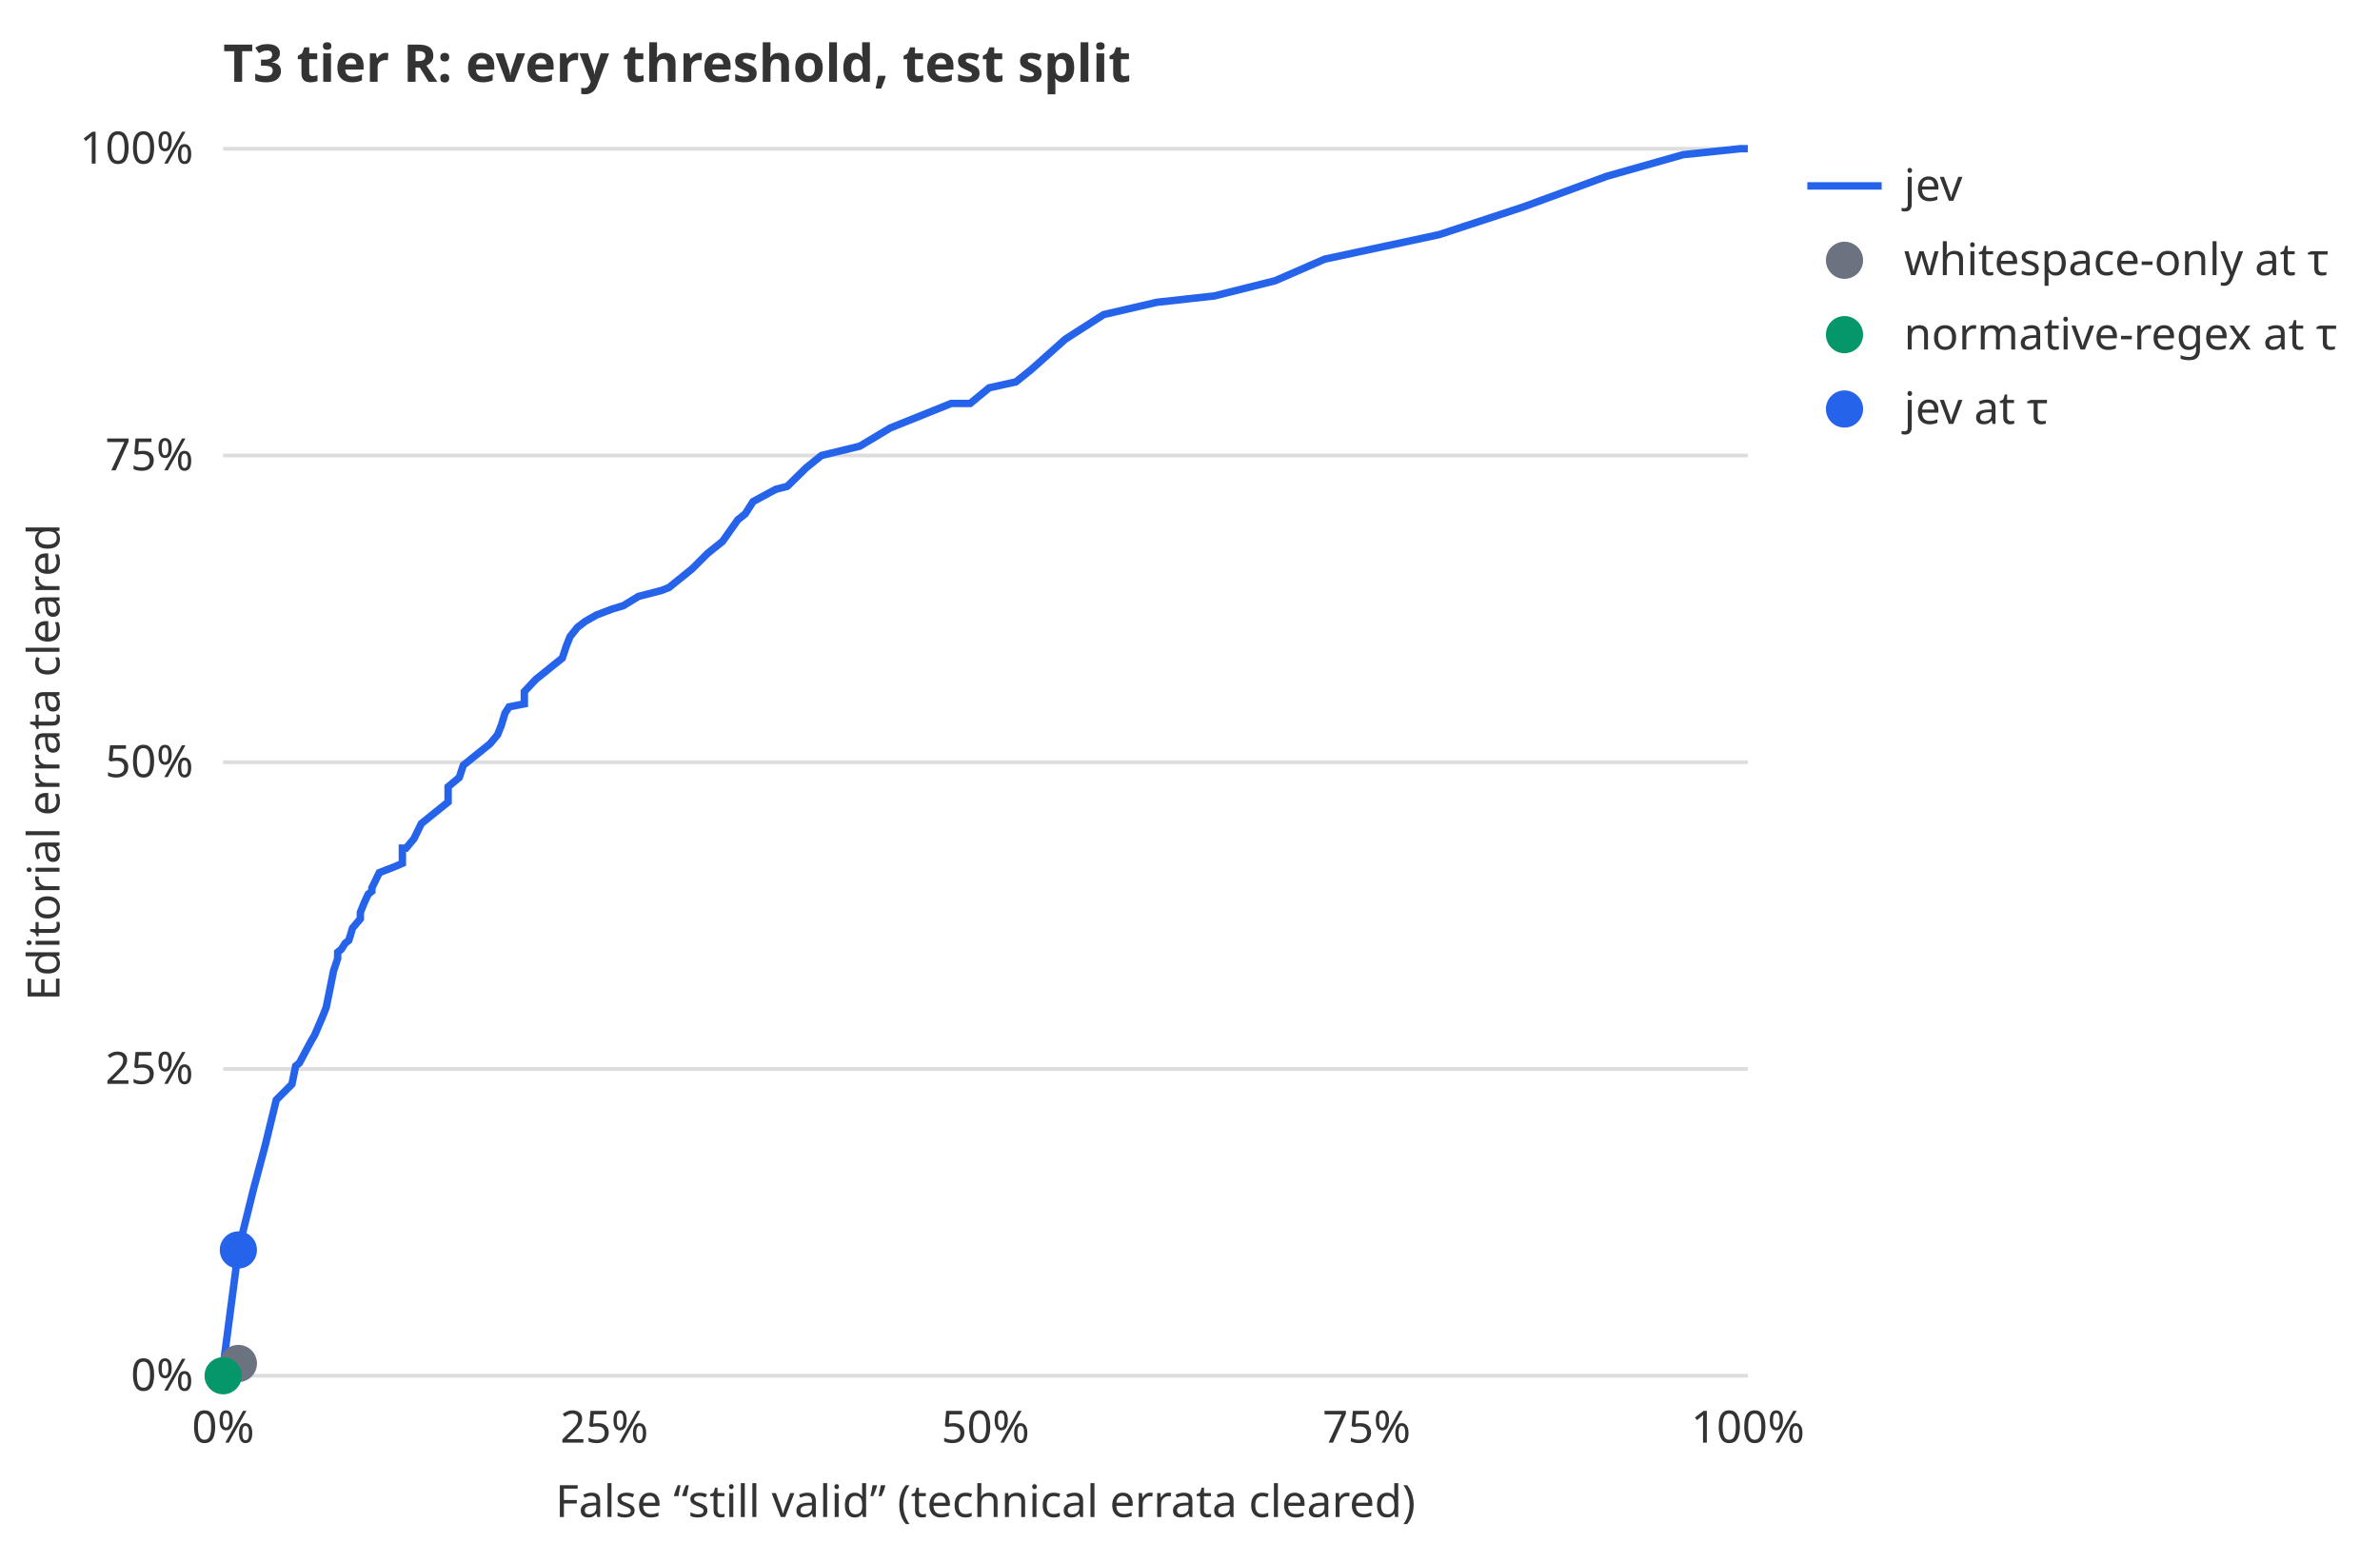
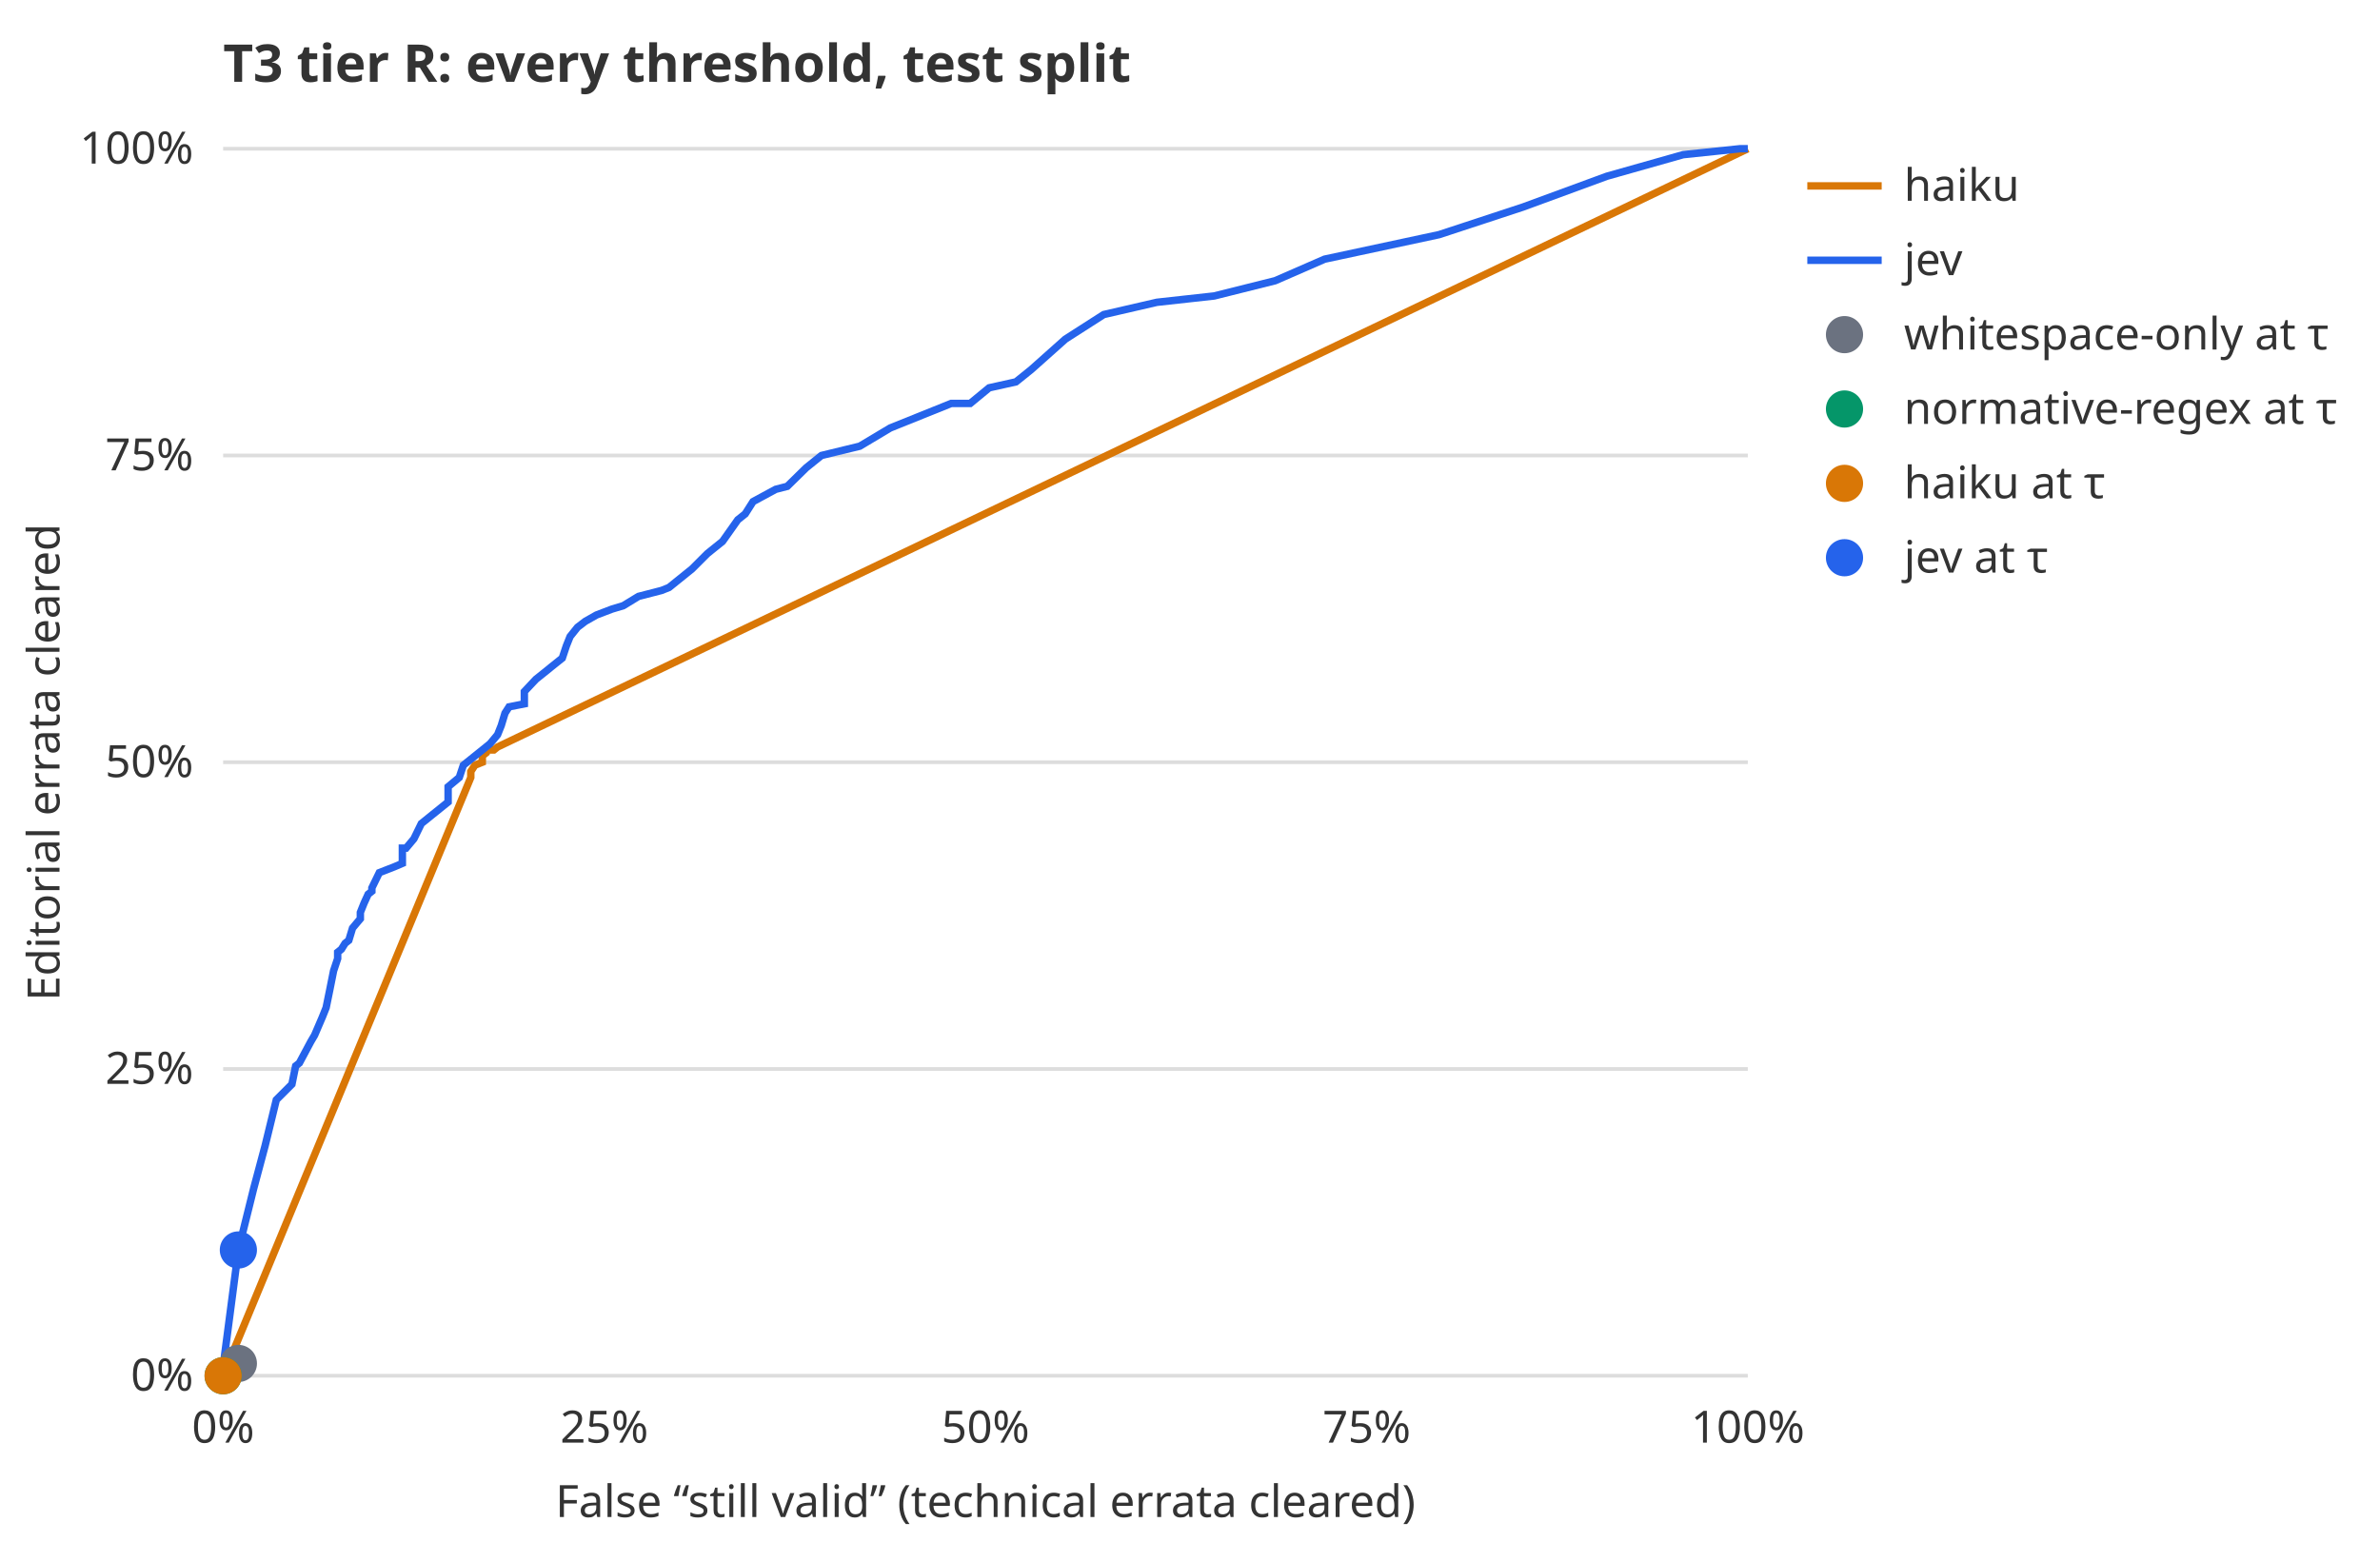
<svg xmlns="http://www.w3.org/2000/svg" viewBox="0 0 640 420" font-family="system-ui, sans-serif" font-size="12">
  <style>text{fill:#333}.grid{stroke:#ddd}@media (prefers-color-scheme:dark){text{fill:#ddd}.grid{stroke:#444}}</style>
  <text x="60" y="22" font-size="14" font-weight="600">T3 tier R: every threshold, test split</text>
  <line x1="60" x2="470" y1="370" y2="370" class="grid" />
  <text x="52" y="374" text-anchor="end">0%</text>
  <text x="60" y="388" text-anchor="middle">0%</text>
  <line x1="60" x2="470" y1="287.5" y2="287.5" class="grid" />
  <text x="52" y="291.5" text-anchor="end">25%</text>
  <text x="162.5" y="388" text-anchor="middle">25%</text>
  <line x1="60" x2="470" y1="205" y2="205" class="grid" />
  <text x="52" y="209" text-anchor="end">50%</text>
  <text x="265" y="388" text-anchor="middle">50%</text>
  <line x1="60" x2="470" y1="122.5" y2="122.5" class="grid" />
  <text x="52" y="126.5" text-anchor="end">75%</text>
  <text x="367.5" y="388" text-anchor="middle">75%</text>
  <line x1="60" x2="470" y1="40" y2="40" class="grid" />
  <text x="52" y="44" text-anchor="end">100%</text>
  <text x="470" y="388" text-anchor="middle">100%</text>
  <text x="265" y="408" text-anchor="middle">False “still valid” (technical errata cleared)</text>
  <text transform="translate(16 205) rotate(-90)" text-anchor="middle">Editorial errata cleared</text>
+   <polyline fill="none" stroke="#d97706" stroke-width="2" points="60.0,370.0 126.6,209.1 126.6,209.1 126.6,208.3 126.6,208.3 126.6,208.3 126.6,208.3 126.6,208.3 126.6,208.3 126.6,207.5 126.6,207.5 127.7,205.8 127.7,205.8 127.7,205.8 127.7,205.8 127.7,205.8 129.7,205.0 129.7,205.0 129.7,205.0 129.7,205.0 129.7,205.0 129.7,203.3 129.7,203.3 129.7,203.3 129.7,203.3 129.7,203.3 129.7,203.3 129.7,203.3 129.7,203.3 129.7,203.3 129.7,203.3 129.7,203.3 129.7,203.3 129.7,203.3 129.7,203.3 129.7,203.3 129.7,203.3 129.7,203.3 129.7,203.3 129.7,203.3 129.7,203.3 129.7,203.3 129.7,203.3 129.7,203.3 129.7,203.3 129.7,203.3 129.7,203.3 129.7,203.3 129.7,203.3 129.7,203.3 129.7,203.3 129.7,203.3 129.7,203.3 129.7,203.3 129.7,203.3 129.7,203.3 129.7,203.3 129.7,203.3 129.7,203.3 129.7,203.3 129.7,203.3 129.7,203.3 129.7,203.3 129.7,203.3 129.7,203.3 129.7,203.3 129.7,203.3 129.7,203.3 129.7,203.3 129.7,203.3 129.7,203.3 129.7,203.3 129.7,203.3 129.7,203.3 129.7,203.3 129.7,203.3 130.7,202.5 130.7,202.5 130.7,202.5 130.7,202.5 130.7,202.5 130.7,201.7 130.7,201.7 130.7,201.7 130.7,201.7 130.7,201.7 132.8,201.7 132.8,201.7 132.8,201.7 132.8,201.7 132.8,201.7 132.8,201.7 132.8,201.7 132.8,201.7 132.8,201.7 132.8,201.7 133.8,200.9 133.8,200.9 133.8,200.9 133.8,200.9 470.0,40.0" />
+   <line x1="486" x2="506" y1="50" y2="50" stroke="#d97706" stroke-width="2" />
+   <text x="512" y="54">haiku</text>
  <polyline fill="none" stroke="#2563eb" stroke-width="2" points="60.0,370.0 60.0,370.0 60.0,370.0 60.0,367.5 64.1,336.2 68.2,319.7 71.3,308.1 74.3,295.8 78.5,291.6 79.5,286.7 80.5,285.9 83.6,280.1 84.6,278.4 86.7,273.5 87.7,271.0 88.7,266.1 89.7,261.1 90.8,257.8 90.8,256.1 91.8,255.3 92.8,253.7 93.8,252.9 94.8,249.6 96.9,247.1 96.9,245.4 97.9,242.9 99.0,240.5 100.0,239.7 100.0,238.8 102.0,234.7 106.1,233.1 108.2,232.2 108.2,228.1 109.2,228.1 111.3,225.6 113.3,221.5 114.3,220.7 116.4,219.0 117.4,218.2 120.5,215.7 120.5,212.4 120.5,211.6 123.5,209.1 124.6,205.8 126.6,204.2 130.7,200.9 131.8,200.0 133.8,197.6 134.8,195.1 135.8,191.8 136.9,190.1 141.0,189.3 141.0,186.0 144.1,182.7 147.1,180.3 148.2,179.4 151.2,177.0 152.3,173.7 153.3,171.2 155.3,168.7 157.4,167.1 160.4,165.4 162.5,164.6 164.6,163.8 167.6,162.9 171.7,160.4 174.8,159.6 177.9,158.8 179.9,158.0 183.0,155.5 186.1,153.0 190.2,148.9 194.3,145.6 198.4,139.8 200.4,138.2 202.5,134.9 208.6,131.6 211.7,130.8 216.8,125.8 220.9,122.5 231.2,120.0 239.4,115.1 247.6,111.8 255.8,108.5 260.9,108.5 266.0,104.3 273.2,102.7 277.3,99.4 286.5,91.2 296.8,84.6 311.1,81.3 326.5,79.6 342.9,75.5 356.2,69.7 387.0,63.1 409.5,55.7 432.1,47.4 452.6,41.6 467.9,40.0 470.0,40.0 470.0,40.0" />
-   <line x1="486" x2="506" y1="50" y2="50" stroke="#2563eb" stroke-width="2" />
-   <text x="512" y="54">jev</text>
+   <line x1="486" x2="506" y1="70" y2="70" stroke="#2563eb" stroke-width="2" />
+   <text x="512" y="74">jev</text>
  <circle cx="64.1" cy="366.7" r="5" fill="#6b7280" />
-   <circle cx="496" cy="70" r="5" fill="#6b7280" />
-   <text x="512" y="74">whitespace-only at τ</text>
+   <circle cx="496" cy="90" r="5" fill="#6b7280" />
+   <text x="512" y="94">whitespace-only at τ</text>
  <circle cx="60" cy="370" r="5" fill="#059669" />
-   <circle cx="496" cy="90" r="5" fill="#059669" />
-   <text x="512" y="94">normative-regex at τ</text>
+   <circle cx="496" cy="110" r="5" fill="#059669" />
+   <text x="512" y="114">normative-regex at τ</text>
+   <circle cx="60" cy="370" r="5" fill="#d97706" />
+   <circle cx="496" cy="130" r="5" fill="#d97706" />
+   <text x="512" y="134">haiku at τ</text>
  <circle cx="64.1" cy="336.175" r="5" fill="#2563eb" />
-   <circle cx="496" cy="110" r="5" fill="#2563eb" />
-   <text x="512" y="114">jev at τ</text>
+   <circle cx="496" cy="150" r="5" fill="#2563eb" />
+   <text x="512" y="154">jev at τ</text>
</svg>
